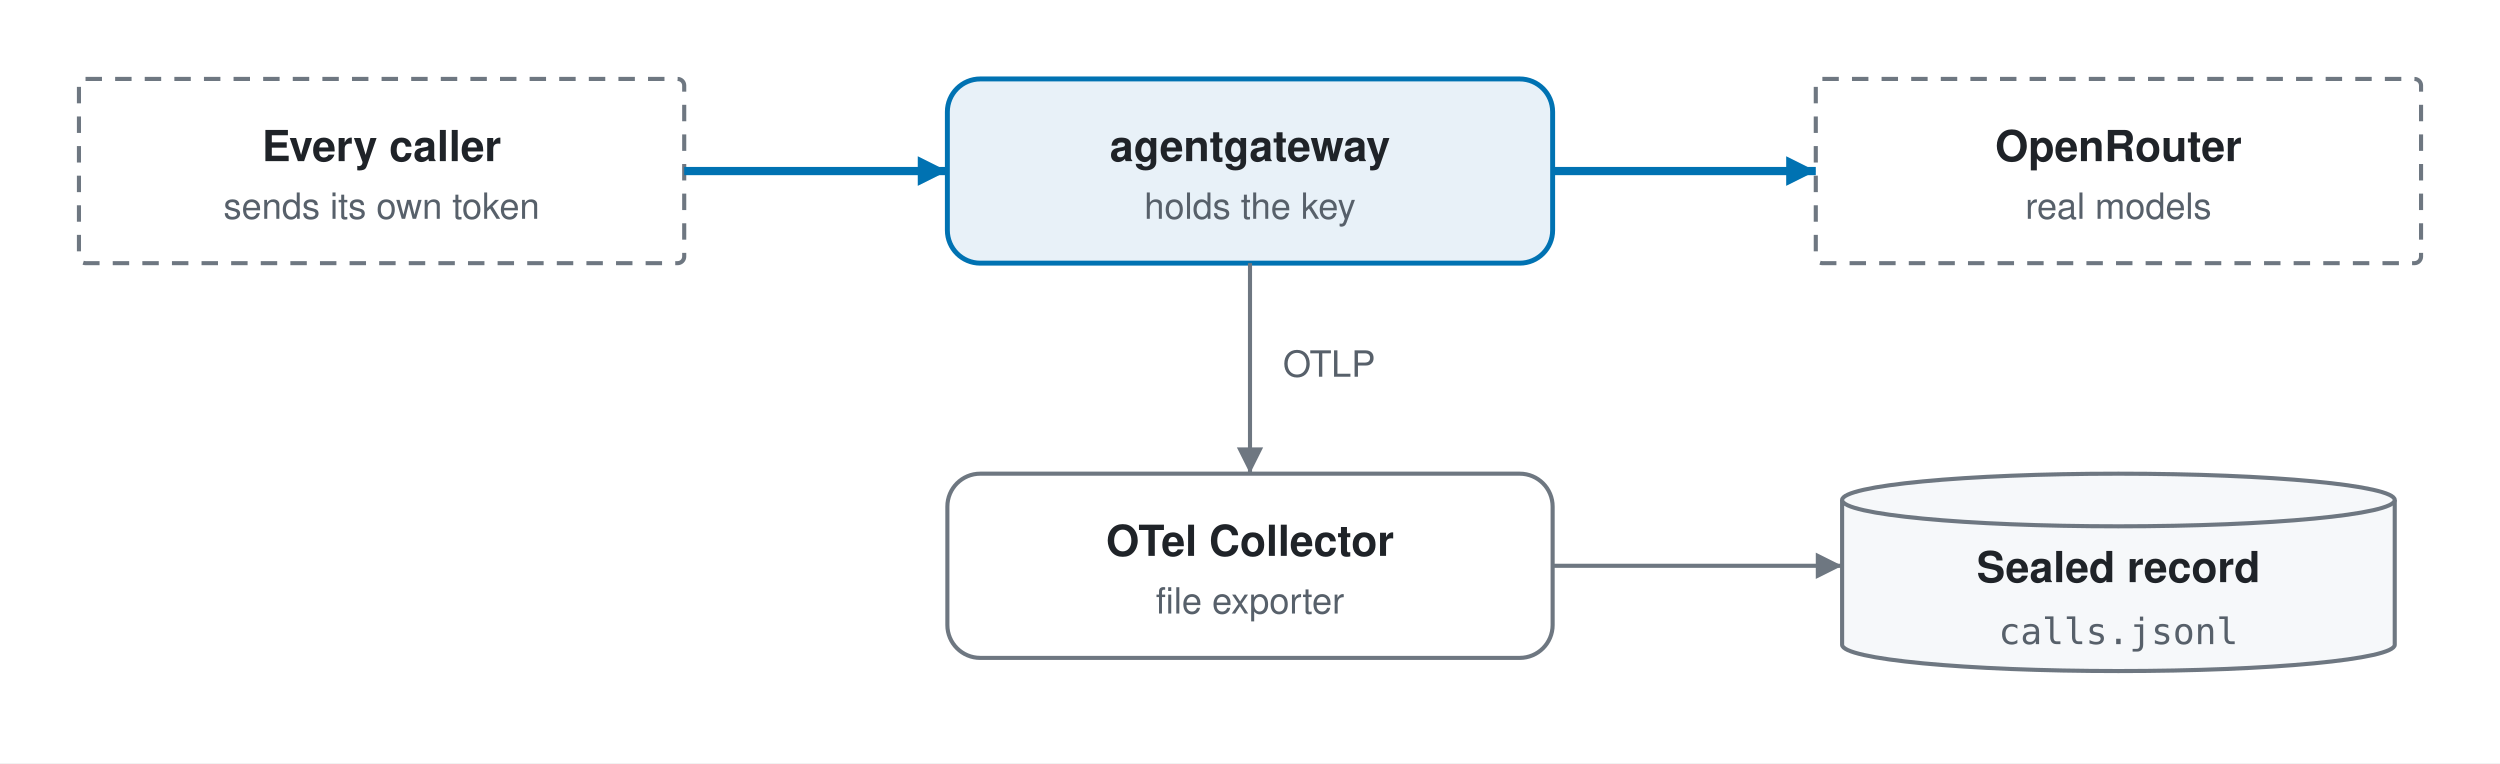
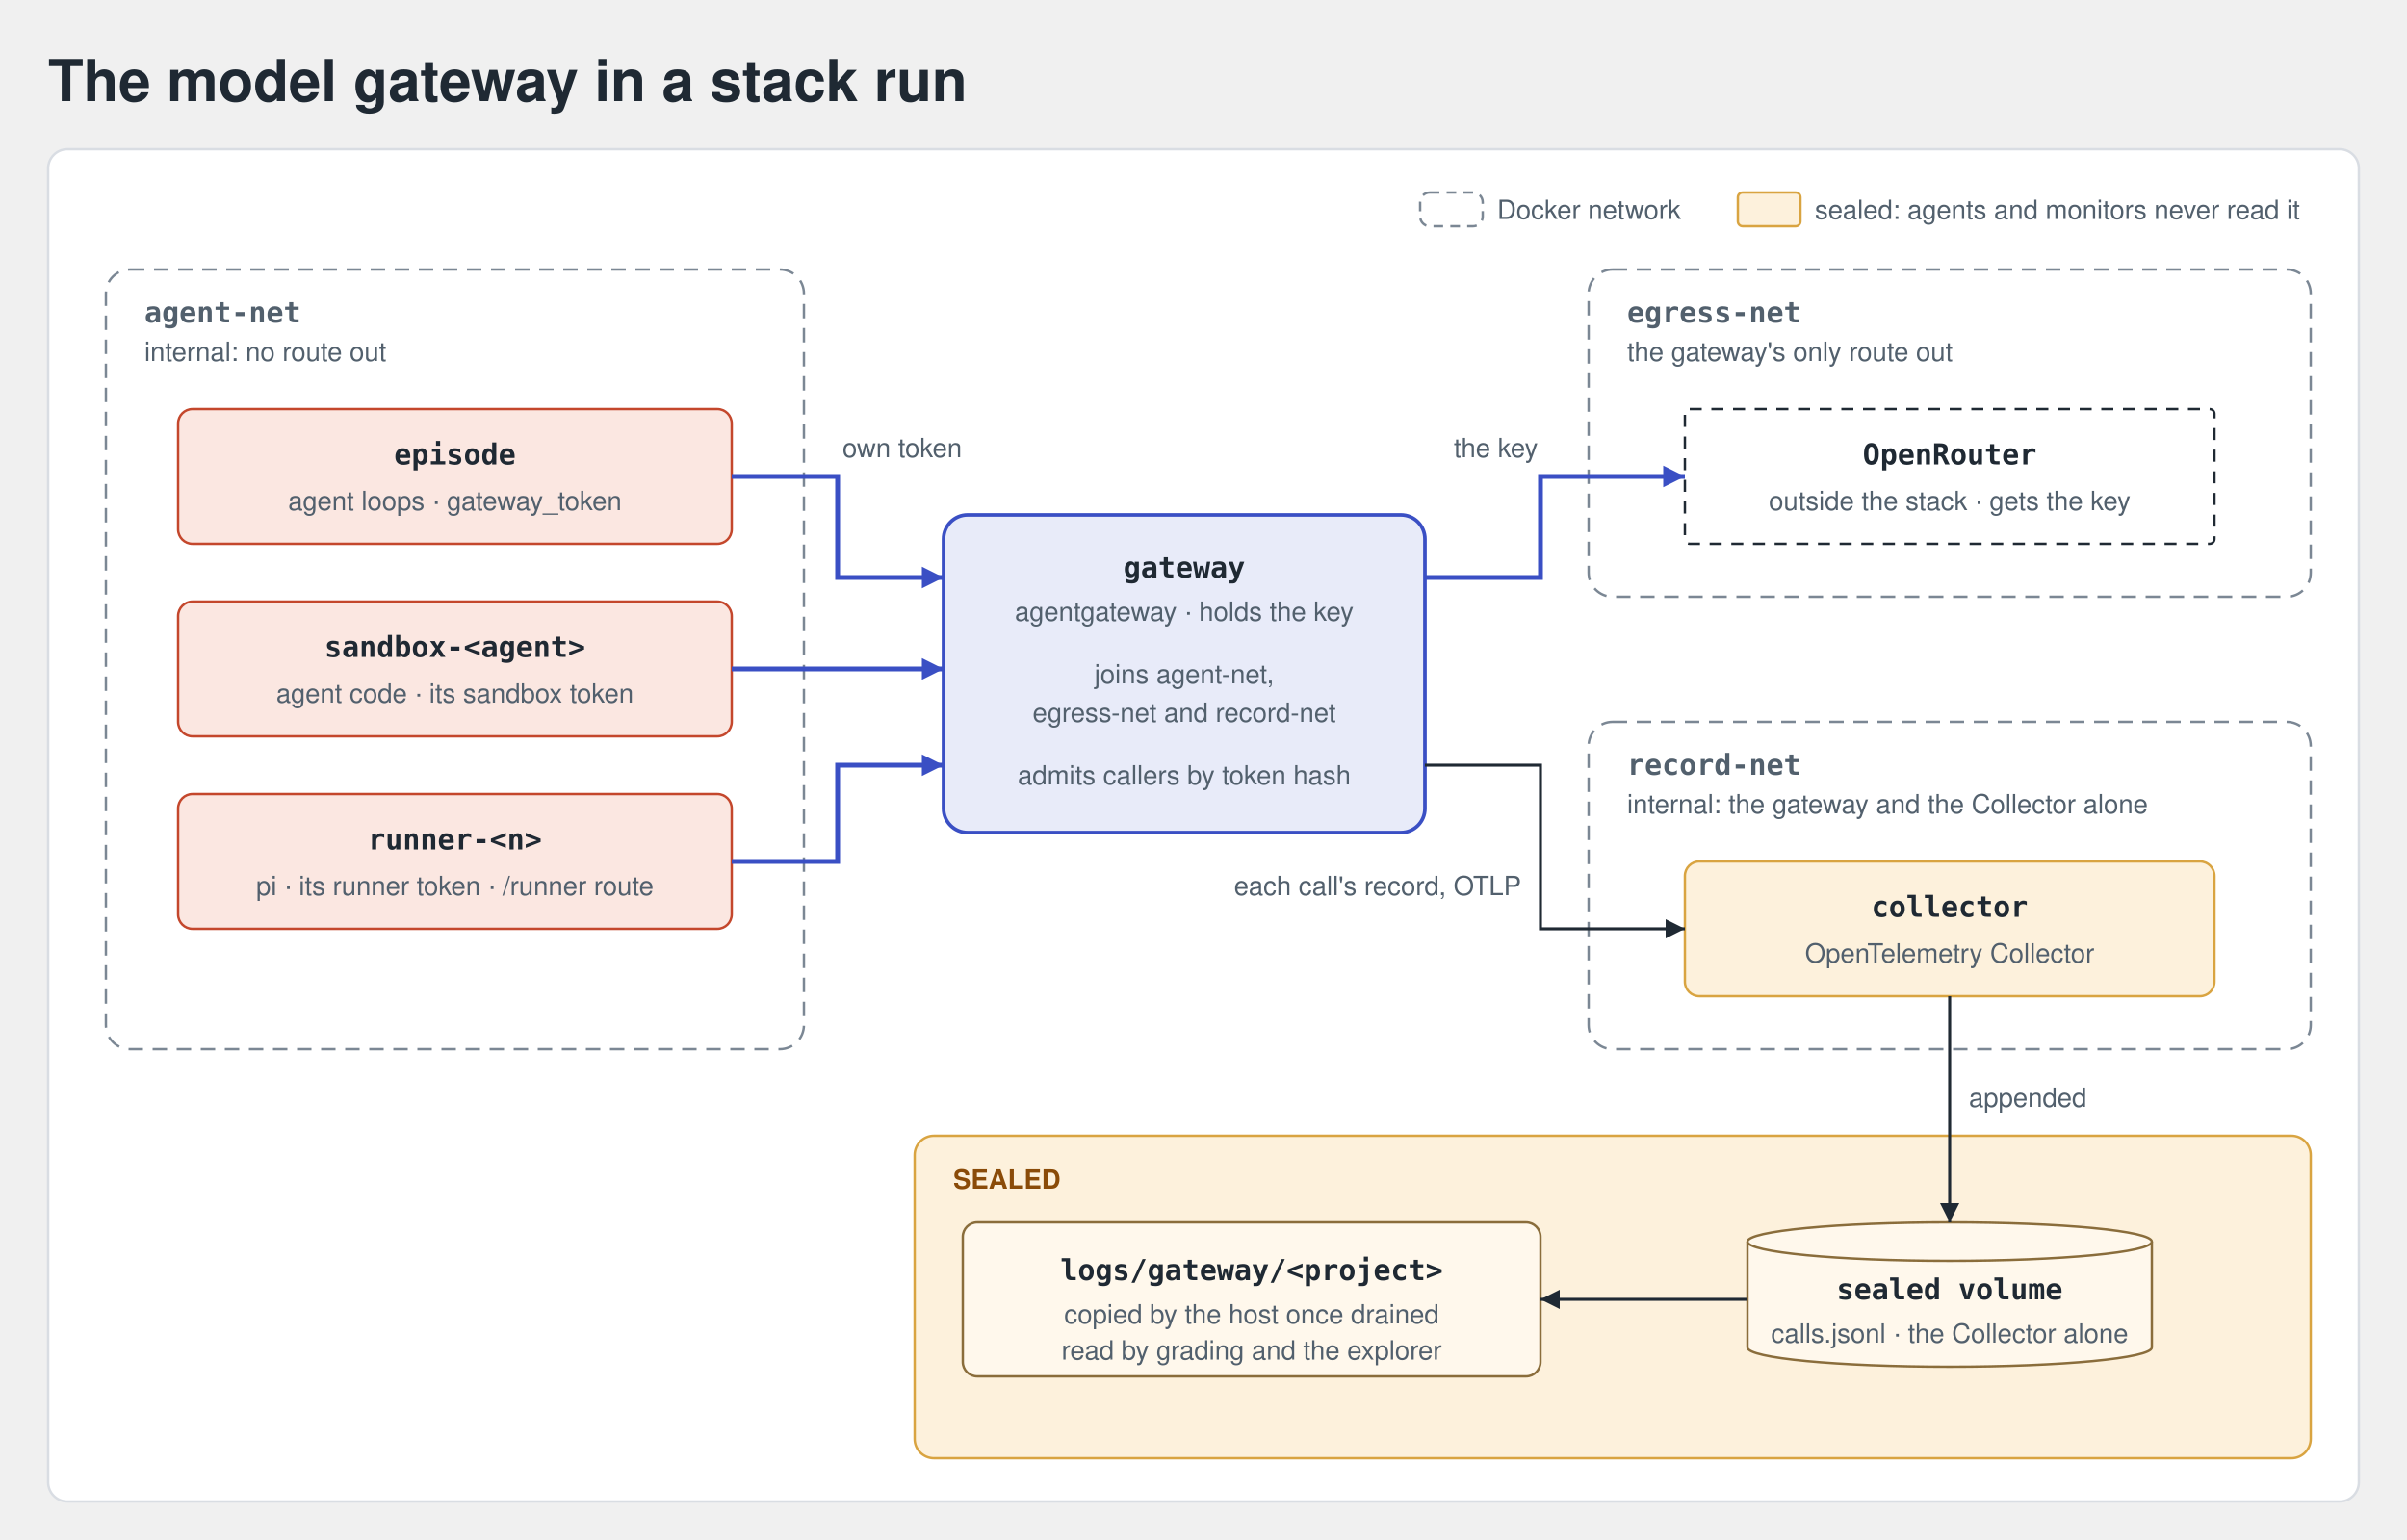
- <svg xmlns="http://www.w3.org/2000/svg" viewBox="0 0 760 232" width="760" height="232" role="img" aria-label="Step 1: every caller reaches agentgateway with its own token; agentgateway calls OpenRouter with the key and exports each call over OTLP to an OpenTelemetry Collector, which writes the sealed record">
+ <svg xmlns="http://www.w3.org/2000/svg" viewBox="0 0 1000 640" width="1000" height="640" role="img" aria-label="The model gateway in a stack run: callers on agent-net send their own tokens to the gateway, which alone joins agent-net, egress-net and record-net; it calls OpenRouter over egress-net and exports each call's record over record-net to the Collector, whose sealed volume the host copies out after play for grading and the explorer; agents and monitors never read the sealed record">
  <defs>
-     <marker id="s1a" viewBox="0 0 10 10" refX="10" refY="5" markerWidth="9" markerHeight="9" markerUnits="userSpaceOnUse" orient="auto">
-       <path d="M0 0L10 5L0 10z" fill="#0072B2" />
+     <marker id="a" viewBox="0 0 10 10" refX="10" refY="5" markerWidth="8" markerHeight="8" markerUnits="userSpaceOnUse" orient="auto">
+       <path d="M0 0L10 5L0 10z" fill="#1f2933" />
    </marker>
-     <marker id="s1g" viewBox="0 0 10 10" refX="10" refY="5" markerWidth="8" markerHeight="8" markerUnits="userSpaceOnUse" orient="auto">
-       <path d="M0 0L10 5L0 10z" fill="#6e7781" />
+     <marker id="b" viewBox="0 0 10 10" refX="10" refY="5" markerWidth="9" markerHeight="9" markerUnits="userSpaceOnUse" orient="auto">
+       <path d="M0 0L10 5L0 10z" fill="#3a4fc4" />
    </marker>
  </defs>
  <style>
-     text { font-family: -apple-system, "Segoe UI", Helvetica, Arial, sans-serif; fill: #1f2328; }
-     .t { font-size: 13px; font-weight: 600; }
-     .s { font-size: 11px; fill: #57606a; }
-     .m { font-size: 11px; fill: #57606a; font-family: ui-monospace, SFMono-Regular, Menlo, monospace; }
+     text{font-family:-apple-system,"Segoe UI",Helvetica,Arial,sans-serif;fill:#1f2933}
+     .h{font-size:24px;font-weight:700}
+     .m{font-family:ui-monospace,SFMono-Regular,Menlo,monospace;font-size:12px;font-weight:700}
+     .z{font-family:ui-monospace,SFMono-Regular,Menlo,monospace;font-size:12px;font-weight:700;fill:#52606d}
+     .s{font-size:11px;fill:#52606d}
+     .t{font-size:11px;font-weight:700;fill:#8a4b08}
+     .l{font-size:11px;fill:#52606d}
  </style>
-   <rect x="0" y="0" width="760" height="232" fill="#ffffff" />
+   <text class="h" x="20" y="42">The model gateway in a stack run</text>
+   <rect x="20" y="62" width="960" height="562" rx="8" fill="#ffffff" stroke="#d9dde3" />
+   <rect x="590" y="80" width="26" height="14" rx="4" fill="none" stroke="#7b8794" stroke-dasharray="4 3" />
+   <text class="l" x="622" y="91">Docker network</text>
+   <rect x="722" y="80" width="26" height="14" rx="2" fill="#fdf1dc" stroke="#d9a441" />
+   <text class="l" x="754" y="91">sealed: agents and monitors never read it</text>
+   <rect x="44" y="112" width="290" height="324" rx="10" fill="none" stroke="#7b8794" stroke-dasharray="6 4" />
+   <text class="z" x="60" y="134">agent-net</text>
+   <text class="s" x="60" y="150">internal: no route out</text>
  <g class="node">
-     <rect x="24" y="24" width="184" height="56" rx="2" fill="#ffffff" stroke="#6e7781" stroke-width="1.25" stroke-dasharray="5 4" />
-     <text class="t" x="116" y="46" text-anchor="middle" dominant-baseline="central">Every caller</text>
-     <text class="s" x="116" y="64" text-anchor="middle" dominant-baseline="central">sends its own token</text>
+     <rect x="74" y="170" width="230" height="56" rx="6" fill="#fbe7e1" stroke="#c4472c" />
+     <text class="m" x="189" y="193" text-anchor="middle">episode</text>
+     <text class="s" x="189" y="212" text-anchor="middle">agent loops · gateway_token</text>
  </g>
  <g class="node">
-     <rect x="288" y="24" width="184" height="56" rx="10" fill="#e8f1f8" stroke="#0072B2" stroke-width="1.5" />
-     <text class="t" x="380" y="46" text-anchor="middle" dominant-baseline="central">agentgateway</text>
-     <text class="s" x="380" y="64" text-anchor="middle" dominant-baseline="central">holds the key</text>
+     <rect x="74" y="250" width="230" height="56" rx="6" fill="#fbe7e1" stroke="#c4472c" />
+     <text class="m" x="189" y="273" text-anchor="middle">sandbox-&lt;agent&gt;</text>
+     <text class="s" x="189" y="292" text-anchor="middle">agent code · its sandbox token</text>
  </g>
  <g class="node">
-     <rect x="552" y="24" width="184" height="56" rx="2" fill="#ffffff" stroke="#6e7781" stroke-width="1.25" stroke-dasharray="5 4" />
-     <text class="t" x="644" y="46" text-anchor="middle" dominant-baseline="central">OpenRouter</text>
-     <text class="s" x="644" y="64" text-anchor="middle" dominant-baseline="central">real models</text>
+     <rect x="74" y="330" width="230" height="56" rx="6" fill="#fbe7e1" stroke="#c4472c" />
+     <text class="m" x="189" y="353" text-anchor="middle">runner-&lt;n&gt;</text>
+     <text class="s" x="189" y="372" text-anchor="middle">pi · its runner token · /runner route</text>
  </g>
  <g class="node">
-     <rect x="288" y="144" width="184" height="56" rx="10" fill="#ffffff" stroke="#6e7781" stroke-width="1.25" />
-     <text class="t" x="380" y="166" text-anchor="middle" dominant-baseline="central">OTel Collector</text>
-     <text class="s" x="380" y="184" text-anchor="middle" dominant-baseline="central">file exporter</text>
+     <rect x="392" y="214" width="200" height="132" rx="10" fill="#e8ebf9" stroke="#3a4fc4" stroke-width="1.5" />
+     <text class="m" x="492" y="240" text-anchor="middle">gateway</text>
+     <text class="s" x="492" y="258" text-anchor="middle">agentgateway · holds the key</text>
+     <text class="s" x="492" y="284" text-anchor="middle">joins agent-net,</text>
+     <text class="s" x="492" y="300" text-anchor="middle">egress-net and record-net</text>
+     <text class="s" x="492" y="326" text-anchor="middle">admits callers by token hash</text>
+   </g>
+   <rect x="660" y="112" width="300" height="136" rx="10" fill="none" stroke="#7b8794" stroke-dasharray="6 4" />
+   <text class="z" x="676" y="134">egress-net</text>
+   <text class="s" x="676" y="150">the gateway's only route out</text>
+   <g class="node">
+     <rect x="700" y="170" width="220" height="56" rx="2" fill="#ffffff" stroke="#1f2933" stroke-dasharray="5 4" />
+     <text class="m" x="810" y="193" text-anchor="middle">OpenRouter</text>
+     <text class="s" x="810" y="212" text-anchor="middle">outside the stack · gets the key</text>
+   </g>
+   <rect x="660" y="300" width="300" height="136" rx="10" fill="none" stroke="#7b8794" stroke-dasharray="6 4" />
+   <text class="z" x="676" y="322">record-net</text>
+   <text class="s" x="676" y="338">internal: the gateway and the Collector alone</text>
+   <g class="node">
+     <rect x="700" y="358" width="220" height="56" rx="6" fill="#fdf1dc" stroke="#d9a441" />
+     <text class="m" x="810" y="381" text-anchor="middle">collector</text>
+     <text class="s" x="810" y="400" text-anchor="middle">OpenTelemetry Collector</text>
+   </g>
+   <rect x="380" y="472" width="580" height="134" rx="8" fill="#fdf1dc" stroke="#d9a441" />
+   <text class="t" x="396" y="494">SEALED</text>
+   <g class="node">
+     <path d="M726 516 V560 A84 8 0 0 0 894 560 V516" fill="#fff8ec" stroke="#8a6d3b" />
+     <ellipse cx="810" cy="516" rx="84" ry="8" fill="#fff8ec" stroke="#8a6d3b" />
+     <text class="m" x="810" y="540" text-anchor="middle">sealed volume</text>
+     <text class="s" x="810" y="558" text-anchor="middle">calls.jsonl · the Collector alone</text>
  </g>
  <g class="node">
-     <path d="M560 152 V196 A84 8 0 0 0 728 196 V152" fill="#f6f8fa" stroke="#6e7781" stroke-width="1.25" />
-     <ellipse cx="644" cy="152" rx="84" ry="8" fill="#f6f8fa" stroke="#6e7781" stroke-width="1.25" />
-     <text class="t" x="644" y="174" text-anchor="middle" dominant-baseline="central">Sealed record</text>
-     <text class="m" x="644" y="192" text-anchor="middle" dominant-baseline="central">calls.jsonl</text>
+     <rect x="400" y="508" width="240" height="64" rx="6" fill="#fff8ec" stroke="#8a6d3b" />
+     <text class="m" x="520" y="532" text-anchor="middle">logs/gateway/&lt;project&gt;</text>
+     <text class="s" x="520" y="550" text-anchor="middle">copied by the host once drained</text>
+     <text class="s" x="520" y="565" text-anchor="middle">read by grading and the explorer</text>
  </g>
-   <text class="s" x="390" y="112" dominant-baseline="central">OTLP</text>
-   <line x1="208" y1="52" x2="288" y2="52" stroke="#0072B2" stroke-width="2.5" marker-end="url(#s1a)" />
-   <line x1="472" y1="52" x2="552" y2="52" stroke="#0072B2" stroke-width="2.5" marker-end="url(#s1a)" />
-   <line x1="380" y1="80" x2="380" y2="144" stroke="#6e7781" stroke-width="1.25" marker-end="url(#s1g)" />
-   <line x1="472" y1="172" x2="560" y2="172" stroke="#6e7781" stroke-width="1.25" marker-end="url(#s1g)" />
+   <path d="M304 198 H348 V240 H392" fill="none" stroke="#3a4fc4" stroke-width="2" marker-end="url(#b)" />
+   <path d="M304 278 H392" fill="none" stroke="#3a4fc4" stroke-width="2" marker-end="url(#b)" />
+   <path d="M304 358 H348 V318 H392" fill="none" stroke="#3a4fc4" stroke-width="2" marker-end="url(#b)" />
+   <text class="s" x="350" y="190">own token</text>
+   <path d="M592 240 H640 V198 H700" fill="none" stroke="#3a4fc4" stroke-width="2" marker-end="url(#b)" />
+   <text class="s" x="604" y="190">the key</text>
+   <path d="M592 318 H640 V386 H700" fill="none" stroke="#1f2933" stroke-width="1.25" marker-end="url(#a)" />
+   <text class="s" x="632" y="372" text-anchor="end">each call's record, OTLP</text>
+   <path d="M810 414 V508" fill="none" stroke="#1f2933" stroke-width="1.25" marker-end="url(#a)" />
+   <text class="s" x="818" y="460">appended</text>
+   <path d="M726 540 H640" fill="none" stroke="#1f2933" stroke-width="1.25" marker-end="url(#a)" />
</svg>
